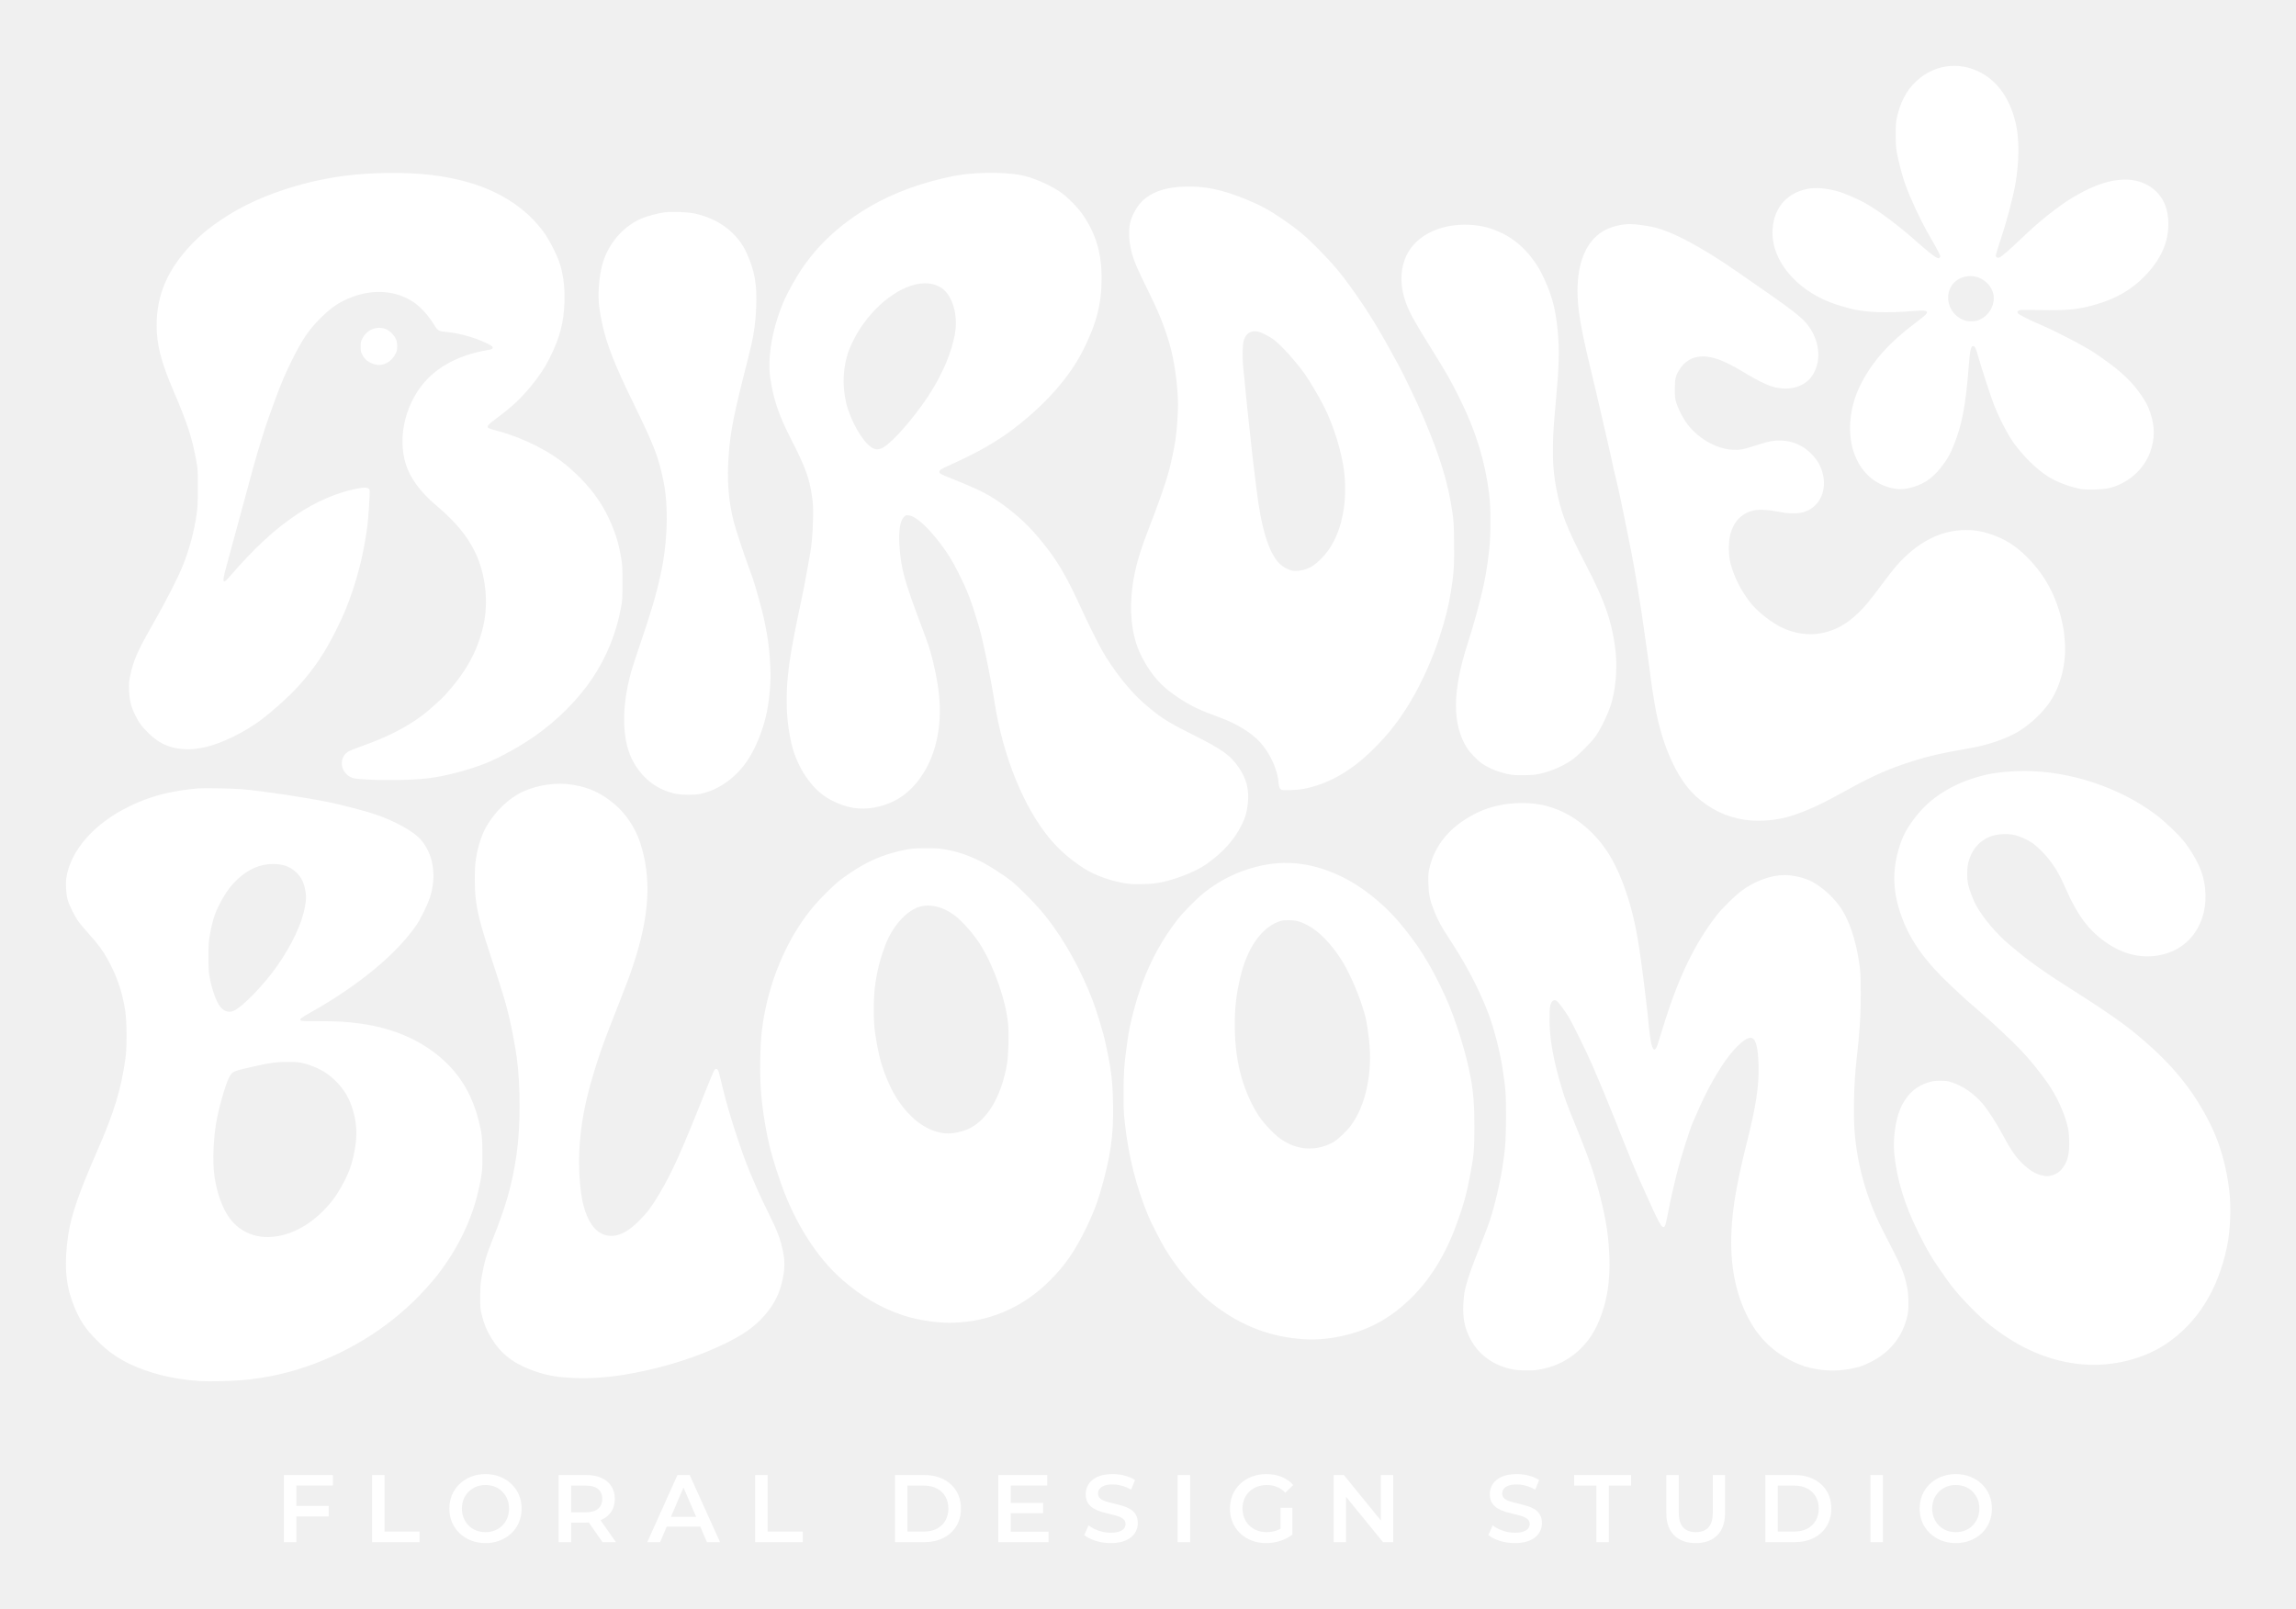
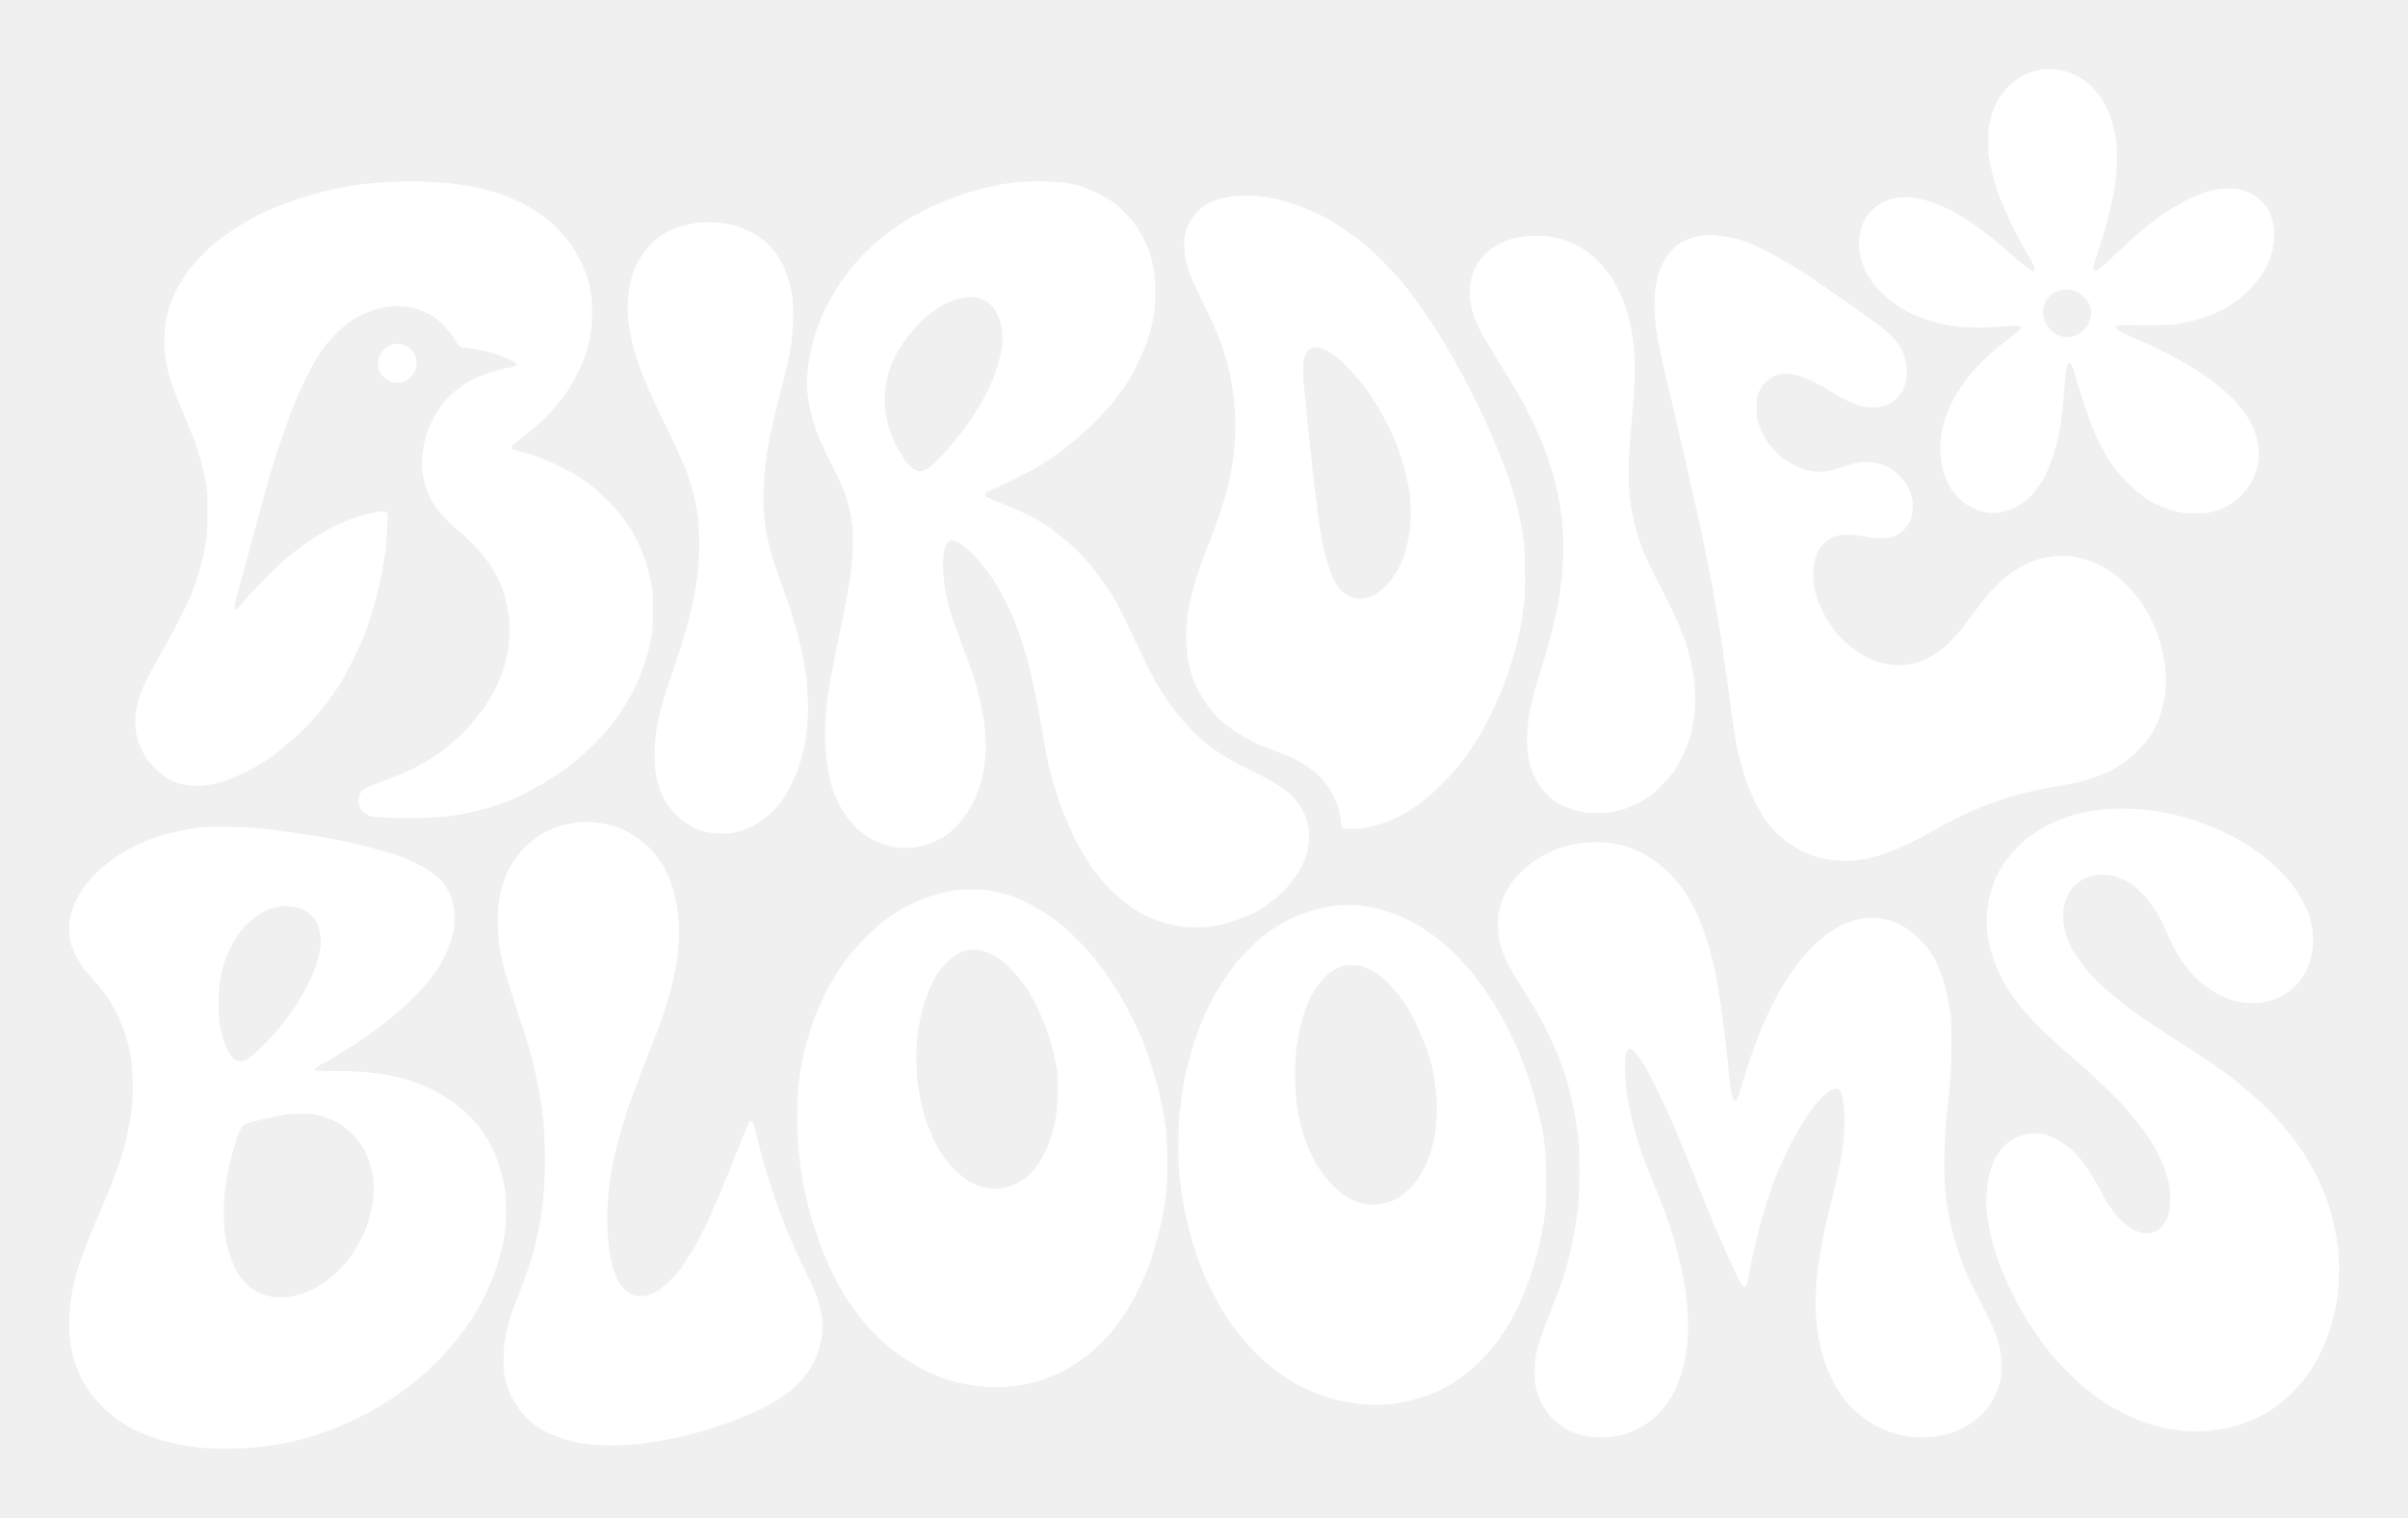
- <svg xmlns="http://www.w3.org/2000/svg" viewBox="113.76 265.06 1036.88 726.58">
+ <svg xmlns="http://www.w3.org/2000/svg" viewBox="113.76 265.06 1036.88 653.48">
  <path fill="#FFFFFF" fill-rule="evenodd" d="M203.88,888.76C191.80,887.96 180.44,885.11 171.55,880.65C166.28,878.01 162.65,875.38 158.03,870.89C152.20,865.20 149.41,860.91 146.55,853.25C143.27,844.44 142.70,835.26 144.62,822.50C145.94,813.74 149.52,803.41 157.71,784.72C165.34,767.31 168.47,757.00 170.43,742.88C171.13,737.78 171.06,726.39 170.30,721.45C168.99,713.00 166.54,705.83 162.42,698.38C160.11,694.19 158.19,691.60 153.65,686.56C152.18,684.93 150.29,682.69 149.47,681.61C147.57,679.09 144.89,673.73 144.23,671.12C143.59,668.58 143.35,663.97 143.72,661.50C145.66,648.92 156.50,636.72 172.62,628.99C180.98,624.98 189.11,622.71 199.50,621.49C203.63,621.01 204.99,620.96 212.12,621.07C216.53,621.14 221.53,621.33 223.25,621.49C233.90,622.48 251.93,625.21 263.18,627.53C268.43,628.61 279.39,631.51 283.42,632.89C291.87,635.77 300.17,640.33 303.46,643.90C309.44,650.39 311.13,660.60 307.86,670.52C306.75,673.87 303.76,679.99 301.88,682.75C297.48,689.19 291.06,695.95 282.88,702.75C274.87,709.40 264.78,716.26 254.59,721.98C249.67,724.74 248.99,725.26 249.50,725.87C249.77,726.20 250.98,726.25 257.97,726.25C266.46,726.26 269.51,726.43 276.00,727.26C292.09,729.34 305.83,735.61 315.62,745.35C322.65,752.33 327.18,760.45 329.86,770.85C331.37,776.72 331.61,778.84 331.61,786.50C331.61,792.89 331.56,793.65 330.91,797.38C328.52,811.07 323.43,823.46 315.31,835.38C312.15,840.01 310.48,842.11 306.34,846.73C291.93,862.78 273.19,875.03 251.88,882.32C242.70,885.46 232.61,887.58 223.12,888.36C217.31,888.83 207.92,889.03 203.88,888.76ZM368.62,887.11C362.82,886.60 358.78,885.68 353.40,883.63C345.02,880.45 339.63,876.04 335.38,868.91C333.51,865.77 332.37,862.99 331.43,859.25C330.66,856.21 330.64,855.97 330.65,850.62C330.65,845.73 330.73,844.71 331.34,841.38C332.54,834.82 333.44,831.73 336.19,824.88C342.35,809.50 344.95,800.34 346.99,786.75C348.83,774.42 348.89,755.57 347.12,742.56C346.47,737.82 344.80,728.97 343.62,724.10C342.01,717.40 340.89,713.68 336.23,699.53C330.77,682.96 329.27,677.24 328.49,670.00C328.07,666.19 328.06,658.06 328.46,654.62C329.12,648.91 330.94,642.80 333.18,638.75C337.04,631.77 343.42,625.58 349.78,622.64C356.75,619.43 365.28,618.25 372.62,619.50C380.08,620.76 385.30,623.22 391.44,628.35C396.23,632.37 400.68,639.01 402.73,645.23C408.15,661.59 407.17,678.68 399.52,701.50C397.78,706.67 397.25,708.08 392.62,719.88C386.68,735.02 385.48,738.27 383.29,745.12C378.68,759.58 376.62,769.17 375.63,780.75C374.76,790.88 375.48,802.87 377.39,809.93C379.04,816.05 381.89,820.43 385.29,822.10C390.54,824.67 396.08,822.78 402.55,816.20C406.21,812.49 407.96,810.17 411.31,804.56C417.34,794.47 421.38,785.47 433.30,755.50C434.80,751.72 436.24,748.42 436.49,748.16C437.20,747.43 437.90,747.83 438.34,749.20C438.55,749.85 439.30,752.85 440.02,755.88C442.58,766.78 448.39,784.84 452.45,794.50C455.60,802.00 457.77,806.79 460.48,812.20C464.78,820.80 466.23,824.62 467.37,830.28C468.21,834.50 468.21,837.66 467.36,842.01C465.99,849.07 463.51,854.09 458.74,859.45C454.47,864.27 449.54,867.75 441.38,871.75C429.29,877.66 415.18,882.24 400.20,885.10C388.46,887.34 378.49,887.98 368.62,887.11ZM796.88,883.50C788.13,881.74 781.46,876.89 777.66,869.54C775.22,864.82 774.35,860.52 774.58,854.36C774.67,852.06 774.93,849.58 775.25,847.98C775.89,844.85 777.69,839.28 779.76,834.00C783.87,823.58 784.61,821.66 785.63,818.93C788.16,812.13 790.93,800.88 792.35,791.62C793.61,783.43 793.88,779.45 793.87,769.12C793.87,758.53 793.77,757.26 792.23,747.12C791.06,739.45 788.25,728.76 785.67,722.11C781.46,711.29 775.78,700.48 768.44,689.30C764.62,683.49 763.21,680.88 761.41,676.40C759.53,671.69 758.97,669.09 758.82,664.23C758.72,660.93 758.77,659.65 759.11,657.98C761.40,646.57 769.08,637.60 781.54,631.76C790.29,627.66 802.46,626.57 812.06,629.01C819.56,630.93 826.64,635.10 832.76,641.24C838.55,647.04 842.68,653.66 846.37,663.12C850.48,673.65 852.98,684.36 855.00,700.12C855.27,702.19 855.77,706.01 856.12,708.62C856.47,711.24 856.87,714.56 857.01,716.00C857.15,717.44 857.37,719.30 857.50,720.12C857.63,720.95 857.91,723.48 858.11,725.75C859.14,737.02 860.12,740.58 861.61,738.45C862.04,737.83 862.23,737.27 864.77,729.00C871.57,706.82 878.95,691.42 888.96,678.50C891.45,675.29 897.25,669.58 900.38,667.27C906.28,662.90 913.61,660.25 919.75,660.25C923.64,660.25 929.27,661.63 932.24,663.31C936.76,665.86 940.92,669.53 944.16,673.83C948.76,679.93 952.04,689.59 953.64,701.75C953.96,704.14 954.06,707.00 954.07,713.88C954.08,723.99 953.63,730.97 952.11,744.25C951.06,753.36 950.68,767.36 951.26,775.50C952.36,791.03 956.88,806.94 964.18,821.00C972.71,837.43 973.68,839.72 975.04,846.53C975.76,850.16 975.83,856.34 975.17,859.21C972.96,868.84 967.23,875.96 958.12,880.39C954.54,882.13 952.88,882.65 948.54,883.39C943.64,884.23 939.12,884.23 934.21,883.39C929.81,882.64 927.54,881.91 923.50,879.97C912.44,874.65 905.05,866.22 900.18,853.38C895.31,840.54 894.33,825.57 897.12,807.00C898.10,800.55 900.17,790.76 902.49,781.62C906.79,764.70 908.20,755.50 907.92,746.00C907.67,737.43 906.59,733.75 904.32,733.75C901.46,733.75 895.65,739.56 890.79,747.30C885.93,755.02 883.18,760.45 878.08,772.36C876.76,775.43 872.87,787.78 871.38,793.62C869.72,800.12 868.28,806.49 867.13,812.38C865.97,818.33 865.74,819.11 865.08,819.20C864.72,819.25 864.35,819.01 863.93,818.45C863.09,817.35 860.82,812.75 858.74,808.00C857.81,805.87 856.26,802.44 855.30,800.38C853.04,795.55 849.48,786.91 842.70,769.75C840.26,763.57 835.44,752.01 832.82,746.00C830.06,739.67 823.55,726.50 821.89,723.88C819.93,720.78 817.32,717.37 816.62,717.00C815.62,716.46 814.78,716.88 814.19,718.20C813.74,719.18 813.64,720.00 813.55,723.25C813.27,732.83 814.93,742.78 819.16,756.87C820.48,761.25 821.83,764.94 824.35,771.00C825.36,773.41 826.80,777.01 827.58,779.00C828.35,780.99 829.59,784.20 830.33,786.12C834.92,797.97 839.03,814.21 839.98,824.25C840.87,833.58 840.84,839.89 839.87,847.13C838.88,854.48 835.90,862.95 832.47,868.17C826.77,876.83 818.13,882.31 807.90,883.73C804.93,884.14 799.50,884.03 796.88,883.50ZM1054.25,881.23C1040.81,880.07 1028.27,875.11 1015.69,865.97C1010.84,862.44 1006.97,858.97 1001.84,853.52C997.22,848.62 995.88,847.01 992.51,842.27C986.38,833.63 984.33,830.23 980.00,821.48C973.83,809.02 970.38,797.68 969.23,786.14C968.47,778.54 970.04,768.99 972.91,763.75C975.85,758.39 979.63,755.28 985.12,753.71C986.72,753.25 987.73,753.13 990.12,753.14C992.85,753.15 993.35,753.23 995.50,753.96C1000.42,755.65 1004.97,758.81 1008.91,763.26C1011.28,765.94 1015.28,772.11 1018.32,777.78C1022.13,784.90 1024.52,788.25 1028.00,791.36C1031.13,794.15 1033.69,795.53 1036.70,796.05C1038.30,796.32 1038.74,796.30 1040.19,795.92C1042.46,795.33 1044.05,794.24 1045.39,792.37C1047.66,789.19 1048.39,785.92 1048.19,779.82C1048.08,776.52 1047.93,775.40 1047.30,772.95C1045.74,766.94 1042.32,759.66 1038.45,754.12C1035.11,749.35 1029.87,742.92 1026.25,739.17C1021.68,734.44 1012.87,726.19 1007.50,721.62C1002.10,717.01 1002.01,716.94 995.02,710.39C983.47,699.58 976.70,690.23 972.75,679.62C968.76,668.94 968.19,659.75 970.88,649.72C972.68,643.01 974.72,639.11 979.63,633.00C986.70,624.19 998.10,617.66 1011.38,614.79C1015.81,613.83 1022.09,613.25 1027.95,613.25C1048.56,613.25 1070.85,620.63 1087.21,632.87C1091.14,635.80 1097.23,641.55 1099.82,644.75C1103.61,649.44 1107.10,655.72 1108.37,660.12C1112.97,676.13 1106.11,691.27 1092.29,695.60C1082.96,698.53 1073.39,696.75 1064.49,690.43C1057.01,685.12 1052.01,678.47 1047.03,667.21C1043.93,660.18 1042.26,657.24 1038.87,652.87C1037.02,650.49 1033.39,646.97 1031.43,645.67C1029.26,644.23 1026.10,642.81 1023.76,642.22C1020.75,641.46 1016.01,641.64 1013.20,642.62C1007.92,644.45 1004.25,648.57 1002.71,654.38C1002.01,657.05 1001.95,661.52 1002.59,664.50C1003.09,666.86 1004.89,671.63 1006.07,673.75C1009.43,679.76 1015.15,686.55 1021.12,691.61C1030.37,699.45 1036.58,703.87 1052.59,713.98C1064.32,721.40 1073.06,727.52 1079.12,732.59C1094.85,745.73 1104.45,757.53 1112.13,773.12C1116.36,781.70 1119.23,791.86 1120.51,802.77C1121.42,810.46 1120.99,820.88 1119.47,828.12C1115.38,847.68 1106.09,862.50 1091.98,871.98C1081.71,878.88 1067.47,882.37 1054.25,881.23ZM699.38,869.60C685.21,868.11 672.61,862.83 660.79,853.43C653.52,847.65 645.60,838.40 640.02,829.20C637.96,825.80 633.77,817.63 632.41,814.38C626.88,801.15 623.36,787.18 621.70,771.88C621.20,767.34 621.13,765.46 621.16,758.05C621.20,749.51 621.45,745.75 622.41,738.88C622.63,737.36 622.90,735.35 623.02,734.41C623.87,727.85 626.72,716.93 629.66,709.01C633.55,698.50 638.84,688.95 645.60,680.26C648.18,676.94 654.11,670.96 657.50,668.25C664.55,662.63 672.31,658.77 681.09,656.51C694.40,653.08 707.19,654.69 720.72,661.48C729.00,665.64 738.21,672.97 744.91,680.72C753.89,691.13 759.86,700.63 766.45,715.00C770.98,724.88 776.05,741.15 777.97,752.00C779.21,758.96 779.62,764.57 779.60,774.00C779.58,784.52 779.38,786.71 777.59,796.25C776.00,804.69 774.42,810.22 770.96,819.50C766.09,832.53 758.95,843.77 750.30,852.00C741.61,860.26 732.58,865.31 721.69,867.98C713.82,869.91 707.01,870.41 699.38,869.60ZM537.75,862.22C532.42,861.83 525.90,860.54 521.12,858.92C511.46,855.64 502.96,850.65 494.39,843.23C482.74,833.15 472.68,817.35 466.37,799.25C463.31,790.50 461.44,783.99 460.26,778.00C457.71,765.04 456.85,755.71 457.08,743.38C457.28,732.99 458.07,726.28 460.10,717.75C464.03,701.21 471.40,686.05 481.15,674.41C484.09,670.90 489.98,665.05 492.88,662.76C495.26,660.87 499.85,657.79 502.62,656.20C509.00,652.57 514.90,650.39 522.50,648.85C525.58,648.23 526.39,648.17 531.75,648.15C536.90,648.13 538.03,648.20 540.88,648.72C546.64,649.77 551.46,651.44 557.32,654.42C560.80,656.19 567.38,660.46 570.75,663.14C573.34,665.20 580.55,672.40 583.67,676.05C591.81,685.54 599.47,698.31 605.33,712.19C607.85,718.15 609.45,722.90 612.08,732.25C612.78,734.73 614.24,741.66 614.99,746.06C615.95,751.74 616.28,755.93 616.43,764.25C616.67,778.13 615.23,787.83 610.58,803.75C609.03,809.07 606.96,814.24 603.91,820.41C599.00,830.33 594.67,836.55 588.00,843.26C576.75,854.58 562.74,861.13 547.38,862.24C543.46,862.53 541.92,862.52 537.75,862.22ZM239.02,823.35C247.80,821.85 256.02,816.67 263.12,808.15C266.05,804.63 269.51,798.63 271.53,793.55C272.71,790.59 273.91,785.51 274.39,781.50C275.10,775.54 274.58,770.70 272.60,764.76C271.05,760.10 268.46,756.15 264.57,752.50C261.00,749.14 256.76,746.89 251.11,745.34C248.83,744.72 248.24,744.66 243.88,744.64C238.86,744.62 236.09,744.96 229.82,746.37C219.36,748.71 218.98,748.84 217.76,750.68C216.19,753.06 213.47,761.87 211.74,770.21C210.19,777.65 209.65,789.61 210.58,796.00C211.40,801.73 212.87,806.77 214.99,811.12C219.60,820.61 228.51,825.14 239.02,823.35ZM709.56,783.26C712.11,782.69 714.21,781.88 716.16,780.71C718.05,779.58 721.92,775.89 723.72,773.51C730.52,764.47 733.71,749.51 732.01,734.62C731.14,727.01 730.63,724.52 728.78,718.88C726.56,712.07 722.57,703.26 719.61,698.62C714.86,691.20 709.28,685.48 704.25,682.89C700.87,681.15 698.87,680.63 695.62,680.64C693.24,680.65 692.63,680.74 691.00,681.36C683.21,684.29 676.91,693.48 673.89,706.33C672.08,714.06 671.40,719.84 671.38,727.62C671.37,737.48 672.59,746.06 675.10,753.78C677.12,760.01 680.02,765.99 683.08,770.23C684.87,772.71 688.70,776.77 690.85,778.47C696.59,782.99 703.15,784.67 709.56,783.26ZM546.09,776.48C547.48,776.20 549.38,775.65 550.29,775.27C559.33,771.47 565.84,760.87 568.53,745.55C569.17,741.86 569.45,732.09 569.03,727.62C568.05,717.06 562.94,702.27 556.79,692.16C553.83,687.29 548.44,681.14 544.63,678.28C539.51,674.44 533.33,673.06 528.58,674.71C522.67,676.76 516.67,683.66 513.52,692.01C511.22,698.12 509.81,703.72 508.95,710.12C508.14,716.15 508.15,726.40 508.96,731.62C510.58,742.08 512.00,747.26 515.26,754.56C519.91,764.98 527.68,773.11 535.53,775.76C539.40,777.07 542.24,777.27 546.09,776.48ZM219.38,721.53C223.37,719.71 233.13,709.63 238.85,701.41C245.66,691.65 250.12,682.15 251.49,674.52C252.12,670.99 252.13,669.51 251.52,666.58C250.86,663.37 249.76,661.24 247.76,659.25C244.95,656.46 241.71,655.26 236.98,655.25C231.26,655.25 225.89,657.57 221.02,662.16C218.21,664.80 216.33,667.22 214.31,670.80C211.04,676.59 209.84,680.02 208.57,687.12C207.97,690.52 207.90,691.47 207.90,697.12C207.90,702.49 207.97,703.80 208.44,706.39C209.44,711.89 211.37,717.30 213.17,719.66C214.81,721.81 217.19,722.53 219.38,721.53ZM623.75,664.24C616.36,663.33 608.28,660.52 602.88,656.99C597.01,653.15 591.96,648.72 587.84,643.78C576.04,629.64 566.68,606.52 562.89,582.12C561.18,571.10 557.70,554.26 555.88,548.12C552.31,536.15 550.70,531.92 546.51,523.62C543.68,518.02 541.88,515.12 538.51,510.66C532.67,502.92 527.21,498.06 524.08,497.80C522.82,497.69 522.70,497.74 521.92,498.56C520.17,500.41 519.49,505.13 519.98,511.93C520.72,522.15 522.17,527.36 530.11,548.38C533.04,556.13 533.89,558.75 535.13,563.88C538.69,578.54 539.12,589.32 536.58,600.12C533.70,612.38 526.45,622.49 517.40,626.88C511.64,629.67 505.31,630.78 499.61,629.98C495.03,629.35 489.08,626.87 485.36,624.06C478.81,619.10 473.39,610.27 471.22,601.00C468.33,588.63 468.29,575.43 471.11,559.00C471.97,553.98 473.54,545.92 474.61,541.00C476.39,532.87 477.65,526.32 479.74,514.35C480.36,510.83 480.82,505.00 480.93,499.38C481.02,494.27 480.96,492.83 480.53,489.71C479.34,481.14 477.59,476.29 471.12,463.62C465.41,452.43 463.12,445.72 461.63,435.81C460.18,426.13 462.80,411.93 468.24,399.95C469.84,396.44 473.26,390.35 475.58,386.88C483.35,375.26 493.70,365.82 507.23,358.01C517.63,352.01 530.18,347.44 544.01,344.63C552.98,342.81 566.63,342.60 574.85,344.16C579.91,345.12 587.25,348.23 592.25,351.53C595.51,353.67 600.54,358.74 602.91,362.25C608.75,370.89 611.25,379.46 611.25,390.74C611.24,402.34 608.95,411.19 602.83,423.32C596.67,435.51 585.98,447.61 571.70,458.56C563.92,464.52 555.04,469.58 542.51,475.18C538.74,476.86 538.00,477.34 538.00,478.11C538.00,478.91 538.49,479.18 543.51,481.19C556.99,486.59 561.23,488.81 568.30,494.16C575.64,499.72 580.69,504.86 587.29,513.50C592.19,519.92 596.42,527.46 602.00,539.75C604.60,545.49 609.74,555.83 611.56,558.99C616.63,567.80 623.91,577.02 630.07,582.42C637.36,588.80 640.71,590.98 651.85,596.55C665.72,603.49 669.33,606.05 673.22,611.72C676.75,616.88 677.95,621.72 677.27,628.06C676.85,631.91 676.18,634.23 674.49,637.62C671.14,644.37 666.28,649.80 658.79,655.18C653.51,658.97 642.64,663.08 635.48,663.99C632.48,664.37 625.95,664.51 623.75,664.24ZM901.50,635.26C893.31,634.04 885.73,630.33 879.41,624.46C871.03,616.70 864.22,601.49 861.12,583.62C860.27,578.75 859.33,572.55 859.13,570.50C859.05,569.61 858.81,567.75 858.62,566.38C858.42,565.00 858.08,562.64 857.87,561.12C855.48,543.91 854.85,539.74 852.89,528.00C851.09,517.21 850.78,515.62 845.78,491.25C845.09,487.88 844.08,483.38 843.53,481.25C842.99,479.12 842.30,476.14 842.00,474.62C841.70,473.11 840.69,468.56 839.74,464.50C838.80,460.44 837.62,455.32 837.12,453.12C835.73,446.99 833.70,438.37 831.78,430.38C827.55,412.73 826.19,404.55 826.17,396.50C826.14,383.51 830.17,374.00 837.62,369.52C840.87,367.56 845.79,366.25 849.89,366.25C852.07,366.25 857.39,366.95 860.38,367.62C868.98,369.57 881.89,376.44 898.50,387.92C924.59,405.95 927.99,408.57 930.98,412.97C935.87,420.17 936.24,429.02 931.91,435.09C928.17,440.33 920.27,442.01 912.72,439.17C910.73,438.42 906.47,436.29 904.14,434.88C894.88,429.27 890.50,427.21 886.04,426.35C880.10,425.21 875.25,427.16 872.28,431.86C870.43,434.79 870.12,436.04 870.12,440.75C870.12,444.38 870.20,445.10 870.71,446.74C871.59,449.53 873.26,452.93 875.03,455.55C879.83,462.60 888.41,467.73 896.14,468.17C899.42,468.36 900.90,468.08 906.93,466.15C912.86,464.24 914.78,463.90 918.55,464.05C921.85,464.19 924.46,464.97 927.67,466.78C930.29,468.26 933.50,471.47 934.98,474.10C938.73,480.73 938.17,488.61 933.64,493.14C929.89,496.89 924.82,497.78 916.62,496.12C912.37,495.25 908.01,495.05 905.65,495.60C899.95,496.94 896.29,500.99 894.96,507.42C894.24,510.88 894.41,516.30 895.34,519.79C897.01,526.04 900.51,532.75 904.80,537.90C907.84,541.55 913.52,546.00 917.99,548.24C923.88,551.19 930.55,552.18 936.53,550.98C942.64,549.76 947.84,546.87 953.09,541.77C956.05,538.90 957.78,536.81 963.43,529.25C966.04,525.74 969.03,521.92 970.05,520.75C979.56,509.91 990.05,504.47 1001.50,504.43C1005.58,504.41 1008.47,504.89 1012.62,506.26C1019.13,508.42 1023.92,511.42 1029.15,516.62C1038.21,525.63 1043.76,536.88 1045.85,550.50C1045.92,550.98 1046.10,552.97 1046.25,554.91C1047.01,564.78 1044.22,575.48 1039.00,582.79C1035.90,587.12 1031.12,591.65 1026.38,594.74C1022.50,597.27 1016.83,599.64 1010.62,601.34C1007.49,602.19 1006.16,602.47 1001.00,603.38C990.36,605.24 984.71,606.54 978.00,608.65C966.74,612.20 959.73,615.29 947.25,622.20C936.78,627.99 931.22,630.61 924.10,633.07C917.05,635.52 908.65,636.34 901.50,635.26ZM418.75,623.51C410.71,621.77 404.44,617.11 400.05,609.62C394.56,600.26 394.14,584.97 398.89,568.12C399.35,566.48 400.81,561.98 402.13,558.12C407.66,541.94 410.04,533.94 412.10,524.55C415.25,510.13 415.75,493.92 413.39,482.38C411.13,471.33 409.21,466.38 399.50,446.50C391.51,430.14 387.73,420.53 385.79,411.61C384.38,405.14 383.92,401.12 384.09,396.75C384.30,390.96 385.21,385.62 386.60,381.92C389.75,373.55 395.99,366.88 403.75,363.61C405.98,362.67 410.81,361.40 413.70,360.98C416.91,360.53 424.26,360.80 427.49,361.49C438.50,363.85 447.05,370.44 451.12,379.69C454.69,387.81 455.71,393.86 455.24,404.25C454.88,412.04 453.97,417.70 451.58,427.00C445.30,451.42 443.67,459.49 442.87,470.10C441.98,481.84 442.66,491.03 445.17,500.88C446.05,504.34 450.46,517.55 452.50,522.88C454.00,526.78 455.45,531.59 457.73,540.25C459.59,547.33 460.85,554.76 461.36,561.65C461.85,568.25 461.85,572.04 461.38,577.27C460.72,584.55 459.60,589.86 457.47,595.84C453.83,606.07 449.10,612.96 442.25,618.00C438.38,620.85 434.30,622.70 429.91,623.61C427.25,624.16 421.53,624.11 418.75,623.51ZM692.58,621.77C691.70,621.38 691.32,620.51 691.16,618.50C690.70,612.54 687.29,605.13 682.74,600.17C678.85,595.94 672.12,591.80 664.75,589.13C655.30,585.70 651.53,583.89 645.45,579.84C638.22,575.04 633.69,569.94 629.48,561.88C625.53,554.32 623.92,544.82 624.75,534.10C625.45,525.07 627.55,516.71 631.99,505.25C637.16,491.91 640.10,483.51 641.72,477.50C642.53,474.50 643.93,467.89 644.48,464.50C645.14,460.46 645.75,452.48 645.75,447.94C645.75,439.74 644.12,427.90 641.99,420.60C639.58,412.33 637.13,406.25 631.96,395.75C627.53,386.77 626.24,383.82 625.16,380.25C623.62,375.12 623.23,369.11 624.21,365.38C625.32,361.16 628.11,356.80 631.14,354.51C635.64,351.12 641.17,349.53 649.25,349.32C657.89,349.08 665.63,350.70 676.03,354.89C682.40,357.46 686.97,359.90 692.50,363.69C699.92,368.78 703.38,371.66 709.13,377.53C715.87,384.42 719.18,388.33 724.05,395.12C731.77,405.90 736.57,413.76 745.41,430.06C748.07,434.96 753.81,447.01 756.51,453.38C764.15,471.33 767.71,482.99 769.68,496.50C770.24,500.38 770.33,501.92 770.43,510.00C770.56,520.25 770.29,524.36 768.99,532.30C767.79,539.53 766.51,544.61 763.57,553.62C760.68,562.52 755.71,573.56 751.07,581.38C745.75,590.35 740.66,596.85 733.34,604.00C723.55,613.57 713.38,619.26 702.25,621.38C699.75,621.86 693.37,622.11 692.58,621.77ZM279.75,617.11C275.09,616.86 273.88,616.71 272.71,616.27C267.55,614.30 266.47,607.49 270.87,604.60C271.56,604.15 274.21,603.05 276.75,602.16C288.48,598.04 297.22,593.60 304.75,587.94C307.34,585.99 313.23,580.69 315.01,578.70C324.30,568.36 329.32,559.26 331.98,547.92C334.49,537.23 333.11,524.42 328.38,514.56C324.78,507.06 319.41,500.61 310.50,493.09C303.61,487.27 299.03,481.02 297.05,474.75C292.99,461.88 297.20,445.75 307.24,435.75C313.62,429.40 322.81,425.04 333.62,423.23C335.73,422.88 336.25,422.64 336.25,422.00C336.25,421.39 334.99,420.65 331.12,418.99C326.27,416.92 319.86,415.33 314.44,414.87C311.97,414.66 311.23,414.17 309.82,411.77C307.51,407.86 303.77,403.72 300.58,401.56C292.76,396.25 282.40,395.44 272.39,399.35C266.99,401.46 263.39,403.88 258.60,408.62C253.35,413.81 250.21,418.41 245.68,427.58C242.56,433.89 240.65,438.35 238.37,444.62C237.37,447.38 235.92,451.35 235.15,453.46C233.58,457.78 229.81,469.93 228.28,475.62C227.73,477.69 226.70,481.46 226.00,484.00C225.29,486.54 223.10,494.64 221.12,502.00C219.14,509.36 216.89,517.62 216.12,520.38C213.95,528.14 214.18,529.26 217.21,525.75C228.89,512.27 237.84,504.01 248.25,497.09C256.48,491.62 265.81,487.59 274.27,485.87C278.77,484.95 280.33,485.10 280.68,486.48C280.89,487.31 280.09,499.86 279.61,503.12C277.98,514.40 276.19,522.14 273.01,531.75C270.85,538.25 268.89,542.97 265.62,549.50C260.44,559.85 256.02,566.49 249.06,574.34C244.19,579.83 234.62,588.31 229.19,591.94C220.45,597.80 211.06,601.88 203.79,603.01C199.95,603.60 197.76,603.62 194.31,603.11C189.20,602.35 185.26,600.38 181.22,596.54C178.09,593.58 176.58,591.57 174.86,588.12C172.96,584.31 172.23,581.37 172.07,576.84C171.96,573.85 172.02,572.89 172.49,570.59C173.97,563.28 175.75,559.23 183.45,545.75C189.01,536.02 194.33,525.56 196.42,520.25C199.37,512.76 201.43,505.07 202.53,497.44C203.01,494.15 203.09,492.48 203.10,485.38C203.12,477.43 203.10,476.99 202.44,473.38C200.50,462.70 198.42,456.31 192.10,441.57C186.52,428.56 184.52,420.77 184.50,412.11C184.49,398.04 189.52,386.51 200.75,374.90C205.11,370.39 209.94,366.59 216.72,362.32C230.50,353.65 249.75,347.08 268.88,344.52C281.32,342.85 297.65,342.70 309.00,344.14C327.53,346.50 341.09,352.05 351.97,361.73C354.65,364.12 358.29,368.27 360.12,371.01C362.03,373.89 365.16,380.07 366.21,383.05C368.06,388.29 368.87,394.31 368.68,401.24C368.41,410.70 366.60,417.57 361.92,426.90C359.94,430.85 357.63,434.37 354.28,438.56C349.46,444.58 345.51,448.33 338.29,453.75C334.92,456.28 334.11,457.00 334.05,457.55C333.95,458.41 334.06,458.47 338.67,459.72C350.63,462.97 362.61,469.10 370.62,476.08C381.27,485.34 387.51,494.36 391.74,506.62C392.82,509.78 393.49,512.51 394.29,517.12C394.80,520.03 394.86,521.20 394.86,528.12C394.86,535.51 394.82,536.05 394.17,539.62C392.10,550.91 387.70,561.77 381.37,571.25C374.87,580.97 365.66,590.23 355.15,597.59C348.62,602.16 339.47,607.22 333.25,609.71C325.19,612.93 314.45,615.71 306.62,616.60C299.99,617.36 288.35,617.58 279.75,617.11ZM796.00,614.89C790.97,613.99 786.78,612.37 783.12,609.93C780.98,608.49 777.55,604.94 776.18,602.73C769.54,592.04 769.63,577.30 776.48,555.95C778.81,548.69 780.56,542.52 782.63,534.26C784.34,527.44 785.36,521.63 786.27,513.50C787.05,506.57 787.06,494.62 786.28,488.25C784.53,473.91 780.32,460.00 773.61,446.38C768.83,436.66 767.71,434.68 759.74,421.86C752.11,409.60 750.40,406.48 748.60,401.56C746.18,394.94 746.01,388.13 748.11,382.35C751.82,372.12 763.28,365.93 777.29,366.58C782.84,366.84 787.28,368.00 792.38,370.51C797.50,373.03 802.14,376.99 805.92,382.07C808.25,385.21 809.50,387.36 811.26,391.25C814.86,399.19 816.35,405.08 817.25,414.86C818.04,423.56 817.87,430.00 816.38,446.38C815.37,457.49 815.18,460.31 815.07,466.16C814.93,473.54 815.36,479.13 816.53,485.38C818.68,496.75 821.17,503.20 829.90,520.01C838.36,536.29 841.47,545.04 843.13,557.25C844.22,565.21 843.72,573.93 841.76,581.60C840.61,586.09 837.04,593.75 834.30,597.62C832.23,600.53 825.86,606.84 823.25,608.55C819.22,611.19 814.35,613.28 809.50,614.43C807.34,614.94 806.09,615.07 802.38,615.14C799.33,615.20 797.27,615.12 796.00,614.89ZM703.55,522.09C706.14,521.16 707.79,520.02 710.42,517.37C716.09,511.67 719.57,503.54 720.87,493.01C721.35,489.07 721.35,482.80 720.87,478.72C719.75,469.21 716.10,457.34 711.52,448.32C709.51,444.35 704.84,436.47 702.96,433.89C698.65,427.95 692.36,420.98 689.00,418.44C686.97,416.91 683.28,415.07 681.61,414.76C678.76,414.24 676.47,415.65 675.54,418.50C674.74,420.95 674.72,427.82 675.50,433.88C675.64,434.98 675.93,437.89 676.14,440.36C676.35,442.82 676.74,446.81 677.02,449.23C677.29,451.65 677.73,455.76 678.00,458.38C678.27,460.99 678.54,463.46 678.61,463.88C678.68,464.29 678.85,465.86 678.99,467.38C679.24,470.01 679.50,472.21 680.39,479.38C680.62,481.16 680.95,483.92 681.14,485.50C683.24,503.31 686.71,514.71 691.48,519.48C693.04,521.04 695.35,522.34 697.25,522.74C698.94,523.09 701.50,522.83 703.55,522.09ZM1053.38,485.90C1049.63,485.19 1044.84,483.56 1041.42,481.84C1035.59,478.91 1028.82,472.75 1023.44,465.50C1020.81,461.94 1016.96,454.63 1014.42,448.33C1013.15,445.19 1008.76,431.85 1007.38,426.91C1006.24,422.86 1005.82,421.80 1005.19,421.47C1003.95,420.81 1003.42,422.78 1002.87,430.12C1001.55,447.69 999.91,456.46 996.21,465.83C994.46,470.26 993.07,472.67 990.19,476.31C986.05,481.53 981.60,484.33 975.41,485.61C972.71,486.17 970.47,486.10 967.59,485.38C953.18,481.75 946.04,465.84 950.65,447.65C951.50,444.31 952.70,441.25 954.53,437.75C959.75,427.81 967.26,419.51 979.07,410.65C983.54,407.30 984.33,406.49 983.89,405.77C983.58,405.28 981.86,405.18 978.51,405.47C965.70,406.57 955.71,406.19 949.00,404.34C944.60,403.13 942.83,402.57 940.25,401.58C924.88,395.67 914.24,382.93 914.21,370.38C914.18,359.85 919.98,352.43 929.83,350.39C933.45,349.64 938.32,350.00 943.49,351.40C946.41,352.19 952.54,354.80 955.88,356.67C962.39,360.32 971.19,366.93 980.12,374.88C983.56,377.94 986.96,380.66 988.10,381.27C989.03,381.76 989.27,381.80 989.60,381.52C989.82,381.34 990.00,381.03 990.00,380.84C990.00,380.38 988.50,377.39 987.01,374.88C983.03,368.19 979.64,361.48 976.37,353.83C974.29,348.95 973.17,345.65 971.91,340.62C970.08,333.31 969.88,331.89 969.88,326.00C969.88,321.29 969.95,320.31 970.45,318.05C971.26,314.44 972.11,312.02 973.54,309.21C975.12,306.12 976.65,304.10 979.32,301.61C987.91,293.58 1000.33,292.55 1010.31,299.06C1017.24,303.58 1021.96,311.15 1024.22,321.38C1025.70,328.04 1025.61,338.13 1024.01,347.61C1022.93,353.95 1020.07,364.85 1017.35,372.96C1016.04,376.86 1015.01,380.28 1015.05,380.56C1015.15,381.24 1015.78,381.61 1016.54,381.42C1017.42,381.20 1021.21,377.95 1026.38,372.99C1031.93,367.65 1036.68,363.56 1041.61,359.89C1046.47,356.27 1047.67,355.47 1051.75,353.13C1059.94,348.44 1067.07,346.15 1073.50,346.17C1080.49,346.19 1086.42,349.18 1089.92,354.46C1091.92,357.47 1092.99,361.54 1093.00,366.15C1093.01,374.68 1089.62,382.19 1082.38,389.72C1076.42,395.91 1069.18,400.07 1059.75,402.71C1052.00,404.88 1047.38,405.33 1034.88,405.10C1026.18,404.94 1025.85,404.95 1025.28,405.42C1024.78,405.83 1024.73,405.99 1024.96,406.43C1025.30,407.07 1029.67,409.30 1035.12,411.64C1042.42,414.76 1054.90,421.26 1059.50,424.33C1069.67,431.13 1074.99,435.77 1079.50,441.78C1082.35,445.57 1083.68,448.00 1084.87,451.56C1086.95,457.78 1086.92,463.31 1084.76,469.28C1081.89,477.20 1074.60,483.54 1066.09,485.53C1063.23,486.19 1056.01,486.40 1053.38,485.90ZM512.89,466.98C517.13,464.43 526.23,454.04 532.68,444.37C539.32,434.41 543.91,423.53 545.17,414.75C546.24,407.31 544.04,399.40 539.93,395.87C536.36,392.82 530.94,392.17 525.13,394.10C514.03,397.80 502.67,409.47 497.40,422.60C494.50,429.82 493.94,438.80 495.88,446.96C497.83,455.12 503.44,464.84 507.61,467.28C509.32,468.28 510.86,468.20 512.89,466.98ZM283.06,429.63C280.26,428.84 278.53,427.51 277.32,425.18C276.73,424.05 276.64,423.58 276.64,421.62C276.63,419.54 276.69,419.26 277.48,417.81C279.11,414.78 281.77,413.13 285.00,413.13C287.36,413.12 289.15,413.93 290.86,415.76C292.57,417.59 293.12,418.94 293.12,421.38C293.12,423.07 293.02,423.60 292.42,424.80C290.56,428.59 286.63,430.62 283.06,429.63ZM1008.20,409.23C1011.22,407.75 1013.40,404.81 1014.02,401.39C1014.79,397.18 1012.41,392.88 1008.15,390.78C1003.70,388.59 997.93,389.98 995.24,393.89C991.78,398.91 993.82,406.25 999.46,409.10C1001.29,410.03 1002.35,410.24 1004.59,410.14C1006.18,410.06 1006.86,409.89 1008.20,409.23Z" />
-   <path fill="#FFFFFF" fill-rule="nonzero" d="M247.59 961.50H241.97V931.21H264.08V935.93H247.59V945.15H262.22V949.91H247.59ZM281.79 961.50V931.21H287.42V956.74H303.26V961.50ZM333.05 961.94Q329.50 961.94 326.51 960.77Q323.52 959.60 321.32 957.50Q319.11 955.40 317.90 952.57Q316.69 949.73 316.69 946.36Q316.69 942.98 317.90 940.15Q319.11 937.31 321.32 935.21Q323.52 933.11 326.51 931.95Q329.50 930.78 333.00 930.78Q336.55 930.78 339.52 931.95Q342.48 933.11 344.69 935.21Q346.89 937.31 348.11 940.15Q349.32 942.98 349.32 946.36Q349.32 949.73 348.11 952.59Q346.89 955.45 344.69 957.52Q342.48 959.60 339.52 960.77Q336.55 961.94 333.05 961.94ZM333.00 957.00Q335.30 957.00 337.24 956.22Q339.19 955.45 340.62 954.00Q342.05 952.55 342.85 950.62Q343.65 948.69 343.65 946.36Q343.65 944.02 342.85 942.09Q342.05 940.17 340.62 938.72Q339.19 937.27 337.24 936.49Q335.30 935.71 333.00 935.71Q330.71 935.71 328.78 936.49Q326.86 937.27 325.41 938.72Q323.96 940.17 323.16 942.09Q322.36 944.02 322.36 946.36Q322.36 948.65 323.16 950.60Q323.96 952.55 325.39 954.00Q326.81 955.45 328.76 956.22Q330.71 957.00 333.00 957.00ZM366.04 961.50V931.21H378.50Q382.53 931.21 385.41 932.51Q388.29 933.81 389.84 936.23Q391.40 938.65 391.40 941.99Q391.40 945.32 389.84 947.72Q388.29 950.12 385.43 951.38Q385.21 951.51 384.95 951.59L391.92 961.50H385.86L379.67 952.63Q379.11 952.68 378.50 952.68H371.67V961.50ZM371.67 948.04H378.24Q381.97 948.04 383.85 946.44Q385.73 944.84 385.73 941.99Q385.73 939.09 383.85 937.53Q381.97 935.97 378.24 935.97H371.67ZM406.07 961.50 419.70 931.21H425.24L438.92 961.50H433.03L430.00 954.49H414.86L411.87 961.50ZM428.14 950.08 422.43 936.84 416.76 950.08ZM454.80 961.50V931.21H460.43V956.74H476.27V961.50ZM517.94 961.50V931.21H531.18Q536.11 931.21 539.83 933.11Q543.56 935.02 545.63 938.39Q547.71 941.77 547.71 946.36Q547.71 950.90 545.63 954.30Q543.56 957.70 539.83 959.60Q536.11 961.50 531.18 961.50ZM523.56 956.74H530.92Q534.34 956.74 536.83 955.45Q539.32 954.15 540.68 951.81Q542.04 949.47 542.04 946.36Q542.04 943.20 540.68 940.88Q539.32 938.57 536.83 937.27Q534.34 935.97 530.92 935.97H523.56ZM570.21 956.79H587.31V961.50H564.59V931.21H586.70V935.93H570.21V943.80H584.84V948.43H570.21ZM615.35 961.94Q611.80 961.94 608.56 960.92Q605.31 959.90 603.41 958.30L605.35 953.93Q607.17 955.36 609.85 956.31Q612.54 957.26 615.35 957.26Q617.73 957.26 619.20 956.74Q620.67 956.22 621.37 955.34Q622.06 954.45 622.06 953.32Q622.06 951.94 621.06 951.10Q620.07 950.25 618.49 949.75Q616.91 949.26 614.98 948.82Q613.06 948.39 611.13 947.81Q609.21 947.22 607.63 946.29Q606.05 945.36 605.05 943.80Q604.06 942.25 604.06 939.82Q604.06 937.36 605.38 935.30Q606.70 933.24 609.40 932.01Q612.10 930.78 616.26 930.78Q618.99 930.78 621.67 931.47Q624.35 932.16 626.34 933.46L624.57 937.83Q622.53 936.62 620.37 936.04Q618.21 935.45 616.22 935.45Q613.88 935.45 612.43 936.01Q610.98 936.58 610.31 937.49Q609.64 938.39 609.64 939.56Q609.64 940.95 610.61 941.79Q611.59 942.64 613.16 943.11Q614.74 943.59 616.69 944.04Q618.64 944.50 620.57 945.06Q622.49 945.62 624.07 946.53Q625.65 947.44 626.62 949.00Q627.60 950.55 627.60 952.94Q627.60 955.36 626.28 957.41Q624.96 959.47 622.23 960.70Q619.51 961.94 615.35 961.94ZM645.59 961.50V931.21H651.22V961.50ZM685.53 961.94Q681.98 961.94 679.01 960.79Q676.05 959.64 673.84 957.54Q671.64 955.45 670.42 952.59Q669.21 949.73 669.21 946.36Q669.21 942.98 670.42 940.12Q671.64 937.27 673.86 935.17Q676.09 933.07 679.08 931.92Q682.07 930.78 685.61 930.78Q689.47 930.78 692.56 932.03Q695.66 933.29 697.78 935.71L694.23 939.17Q692.45 937.40 690.40 936.55Q688.34 935.71 685.87 935.71Q683.49 935.71 681.46 936.49Q679.43 937.27 677.95 938.70Q676.48 940.12 675.68 942.07Q674.88 944.02 674.88 946.36Q674.88 948.65 675.68 950.60Q676.48 952.55 677.95 954.00Q679.43 955.45 681.42 956.22Q683.41 957.00 685.83 957.00Q688.08 957.00 690.20 956.27Q691.15 955.96 692.06 955.45V946.01H697.39V958.09Q695.01 959.99 691.87 960.96Q688.73 961.94 685.53 961.94ZM716.03 961.50V931.21H720.66L737.36 951.72V931.21H742.95V961.50H738.32L721.61 940.99V961.50ZM797.86 961.94Q794.31 961.94 791.06 960.92Q787.82 959.90 785.91 958.30L787.86 953.93Q789.68 955.36 792.36 956.31Q795.05 957.26 797.86 957.26Q800.24 957.26 801.71 956.74Q803.18 956.22 803.87 955.34Q804.57 954.45 804.57 953.32Q804.57 951.94 803.57 951.10Q802.58 950.25 801.00 949.75Q799.42 949.26 797.49 948.82Q795.56 948.39 793.64 947.81Q791.71 947.22 790.13 946.29Q788.55 945.36 787.56 943.80Q786.56 942.25 786.56 939.82Q786.56 937.36 787.88 935.30Q789.20 933.24 791.91 932.01Q794.61 930.78 798.77 930.78Q801.49 930.78 804.18 931.47Q806.86 932.16 808.85 933.46L807.08 937.83Q805.04 936.62 802.88 936.04Q800.71 935.45 798.72 935.45Q796.39 935.45 794.94 936.01Q793.49 936.58 792.82 937.49Q792.15 938.39 792.15 939.56Q792.15 940.95 793.12 941.79Q794.09 942.64 795.67 943.11Q797.25 943.59 799.20 944.04Q801.15 944.50 803.07 945.06Q805.00 945.62 806.58 946.53Q808.16 947.44 809.13 949.00Q810.11 950.55 810.11 952.94Q810.11 955.36 808.79 957.41Q807.47 959.47 804.74 960.70Q802.01 961.94 797.86 961.94ZM834.69 961.50V935.97H824.65V931.21H850.36V935.97H840.31V961.50ZM879.56 961.94Q873.33 961.94 869.80 958.43Q866.27 954.93 866.27 948.30V931.21H871.90V948.09Q871.90 952.76 873.91 954.88Q875.92 957.00 879.60 957.00Q883.28 957.00 885.27 954.88Q887.26 952.76 887.26 948.09V931.21H892.80V948.30Q892.80 954.93 889.27 958.43Q885.75 961.94 879.56 961.94ZM910.99 961.50V931.21H924.23Q929.17 931.21 932.89 933.11Q936.61 935.02 938.69 938.39Q940.77 941.77 940.77 946.36Q940.77 950.90 938.69 954.30Q936.61 957.70 932.89 959.60Q929.17 961.50 924.23 961.50ZM916.62 956.74H923.97Q927.39 956.74 929.88 955.45Q932.37 954.15 933.73 951.81Q935.10 949.47 935.10 946.36Q935.10 943.20 933.73 940.88Q932.37 938.57 929.88 937.27Q927.39 935.97 923.97 935.97H916.62ZM958.46 961.50V931.21H964.09V961.50ZM997.04 961.94Q993.49 961.94 990.50 960.77Q987.52 959.60 985.31 957.50Q983.10 955.40 981.89 952.57Q980.68 949.73 980.68 946.36Q980.68 942.98 981.89 940.15Q983.10 937.31 985.31 935.21Q987.52 933.11 990.50 931.95Q993.49 930.78 996.99 930.78Q1000.54 930.78 1003.51 931.95Q1006.47 933.11 1008.68 935.21Q1010.89 937.31 1012.10 940.15Q1013.31 942.98 1013.31 946.36Q1013.31 949.73 1012.10 952.59Q1010.89 955.45 1008.68 957.52Q1006.47 959.60 1003.51 960.77Q1000.54 961.94 997.04 961.94ZM996.99 957.00Q999.29 957.00 1001.24 956.22Q1003.18 955.45 1004.61 954.00Q1006.04 952.55 1006.84 950.62Q1007.64 948.69 1007.64 946.36Q1007.64 944.02 1006.84 942.09Q1006.04 940.17 1004.61 938.72Q1003.18 937.27 1001.24 936.49Q999.29 935.71 996.99 935.71Q994.70 935.71 992.77 936.49Q990.85 937.27 989.40 938.72Q987.95 940.17 987.15 942.09Q986.35 944.02 986.35 946.36Q986.35 948.65 987.15 950.60Q987.95 952.55 989.38 954.00Q990.81 955.45 992.75 956.22Q994.70 957.00 996.99 957.00Z" />
</svg>
